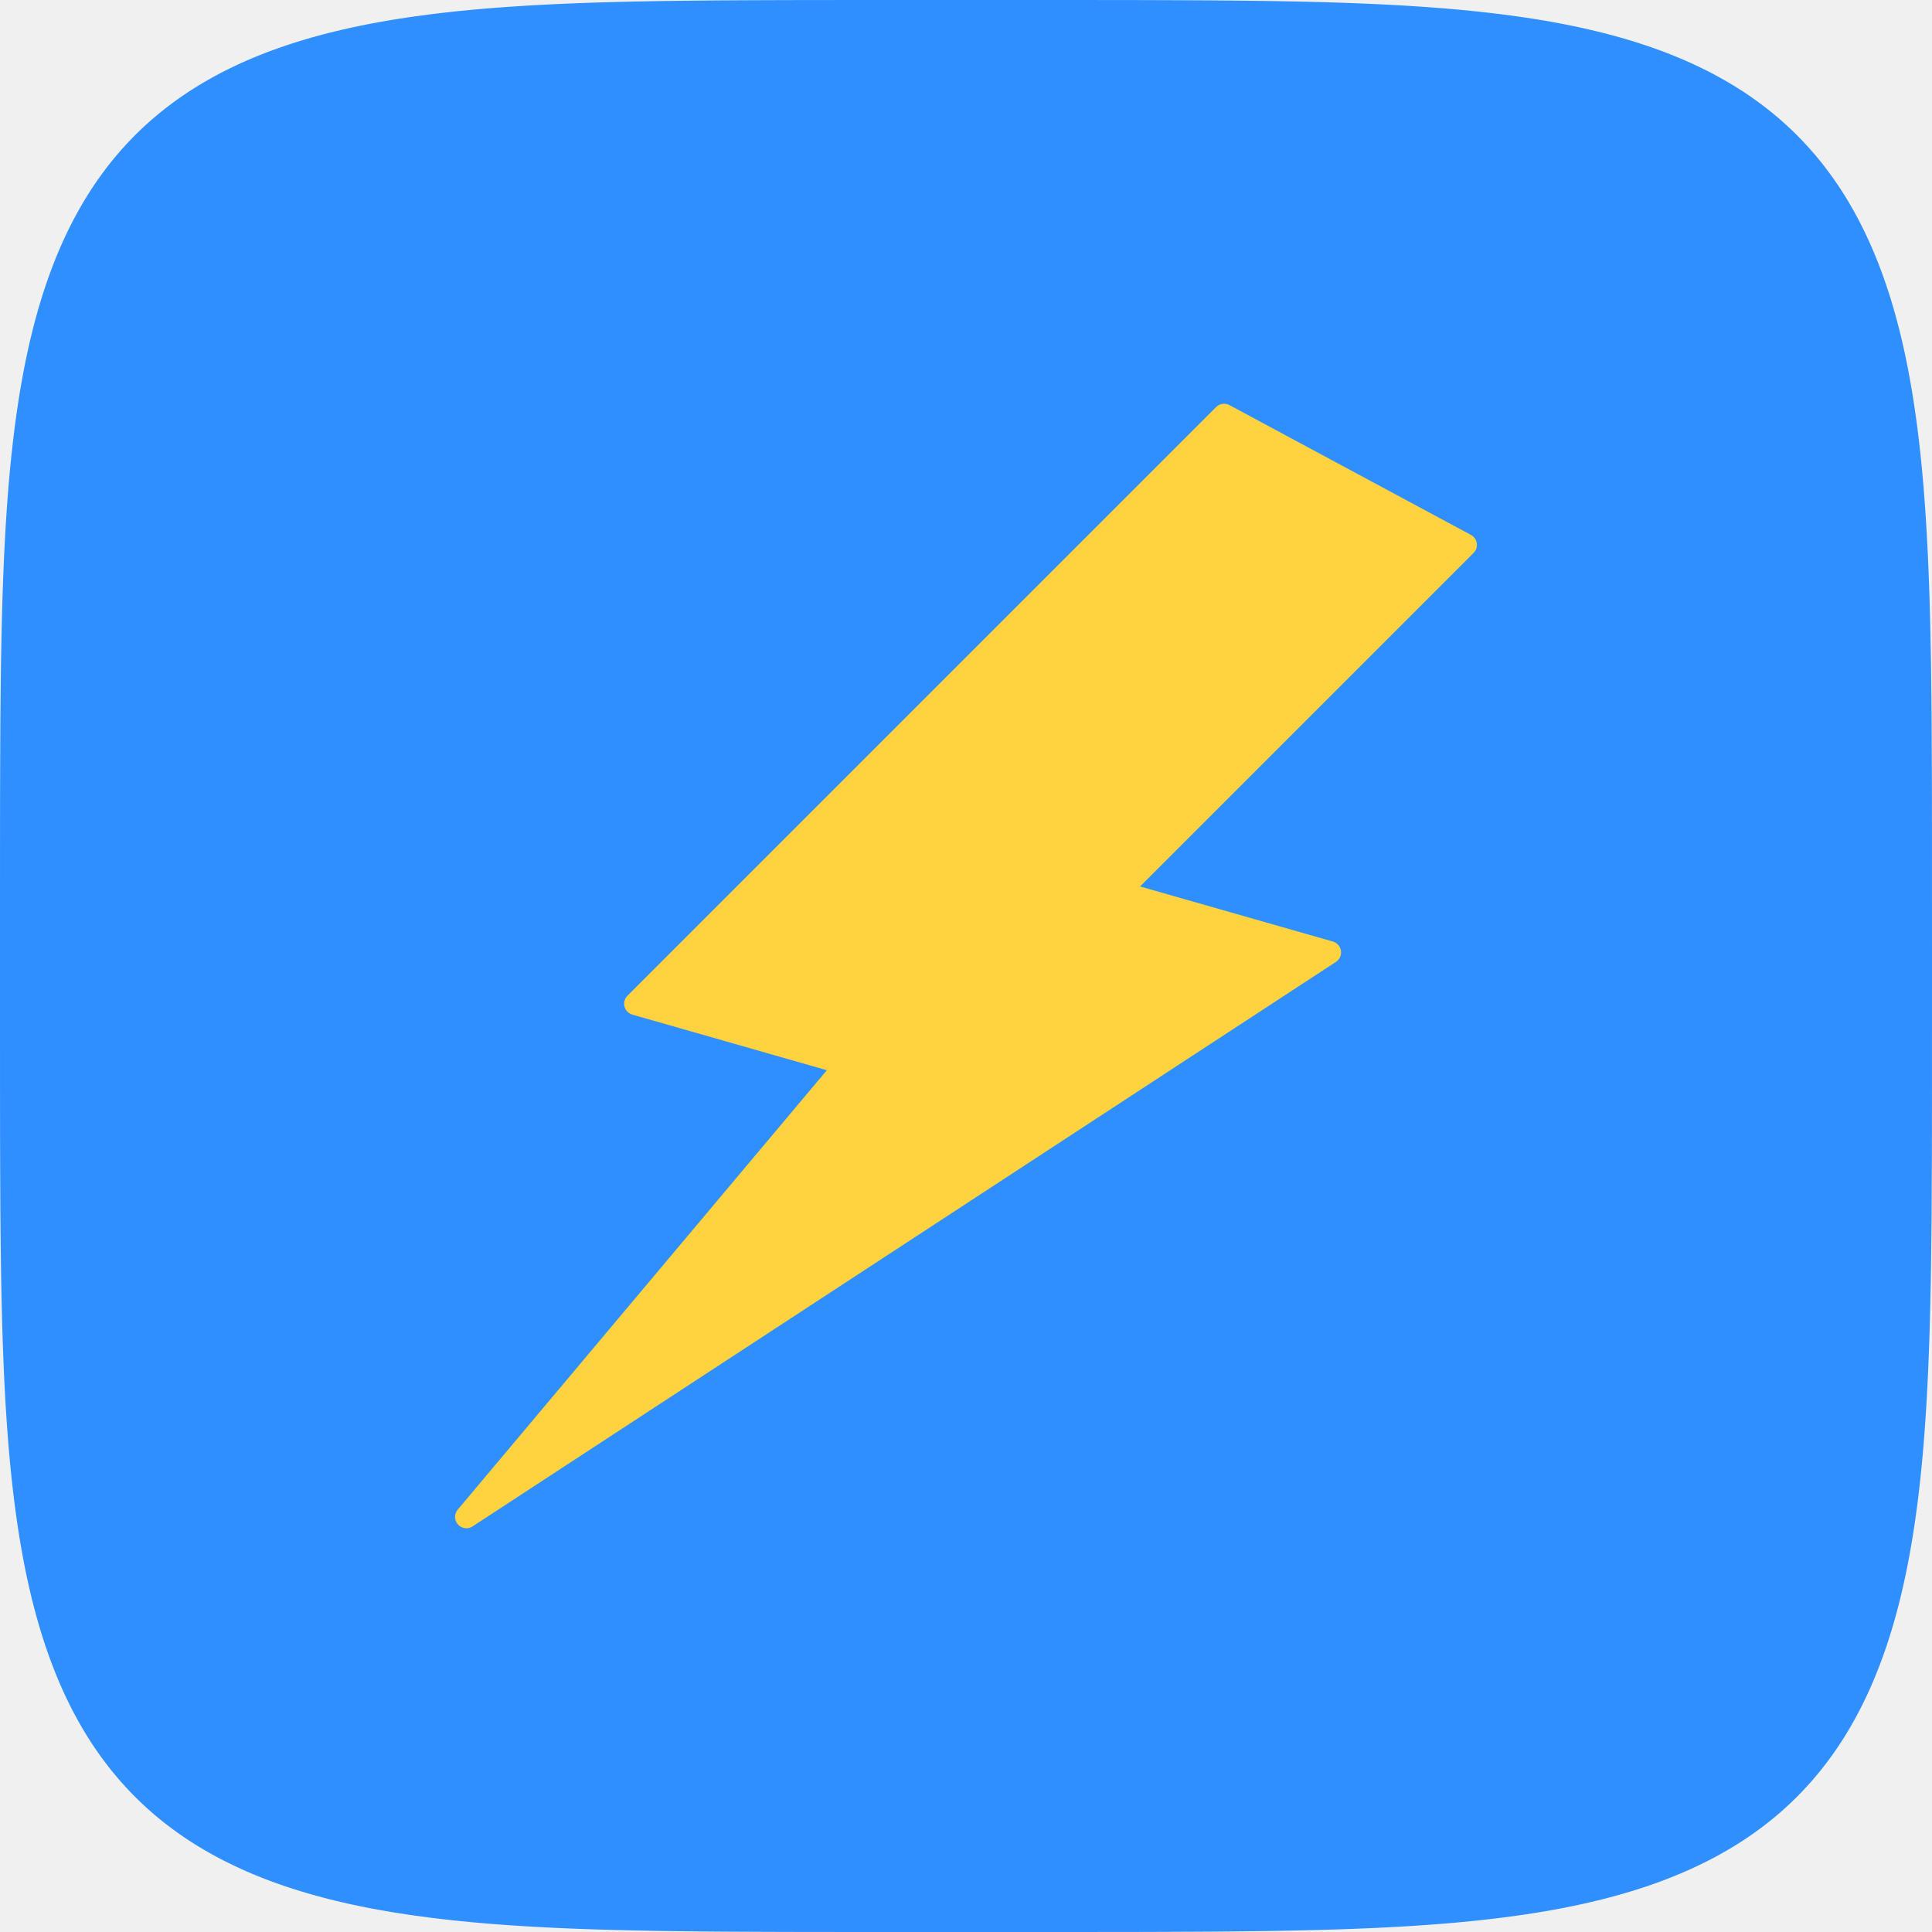
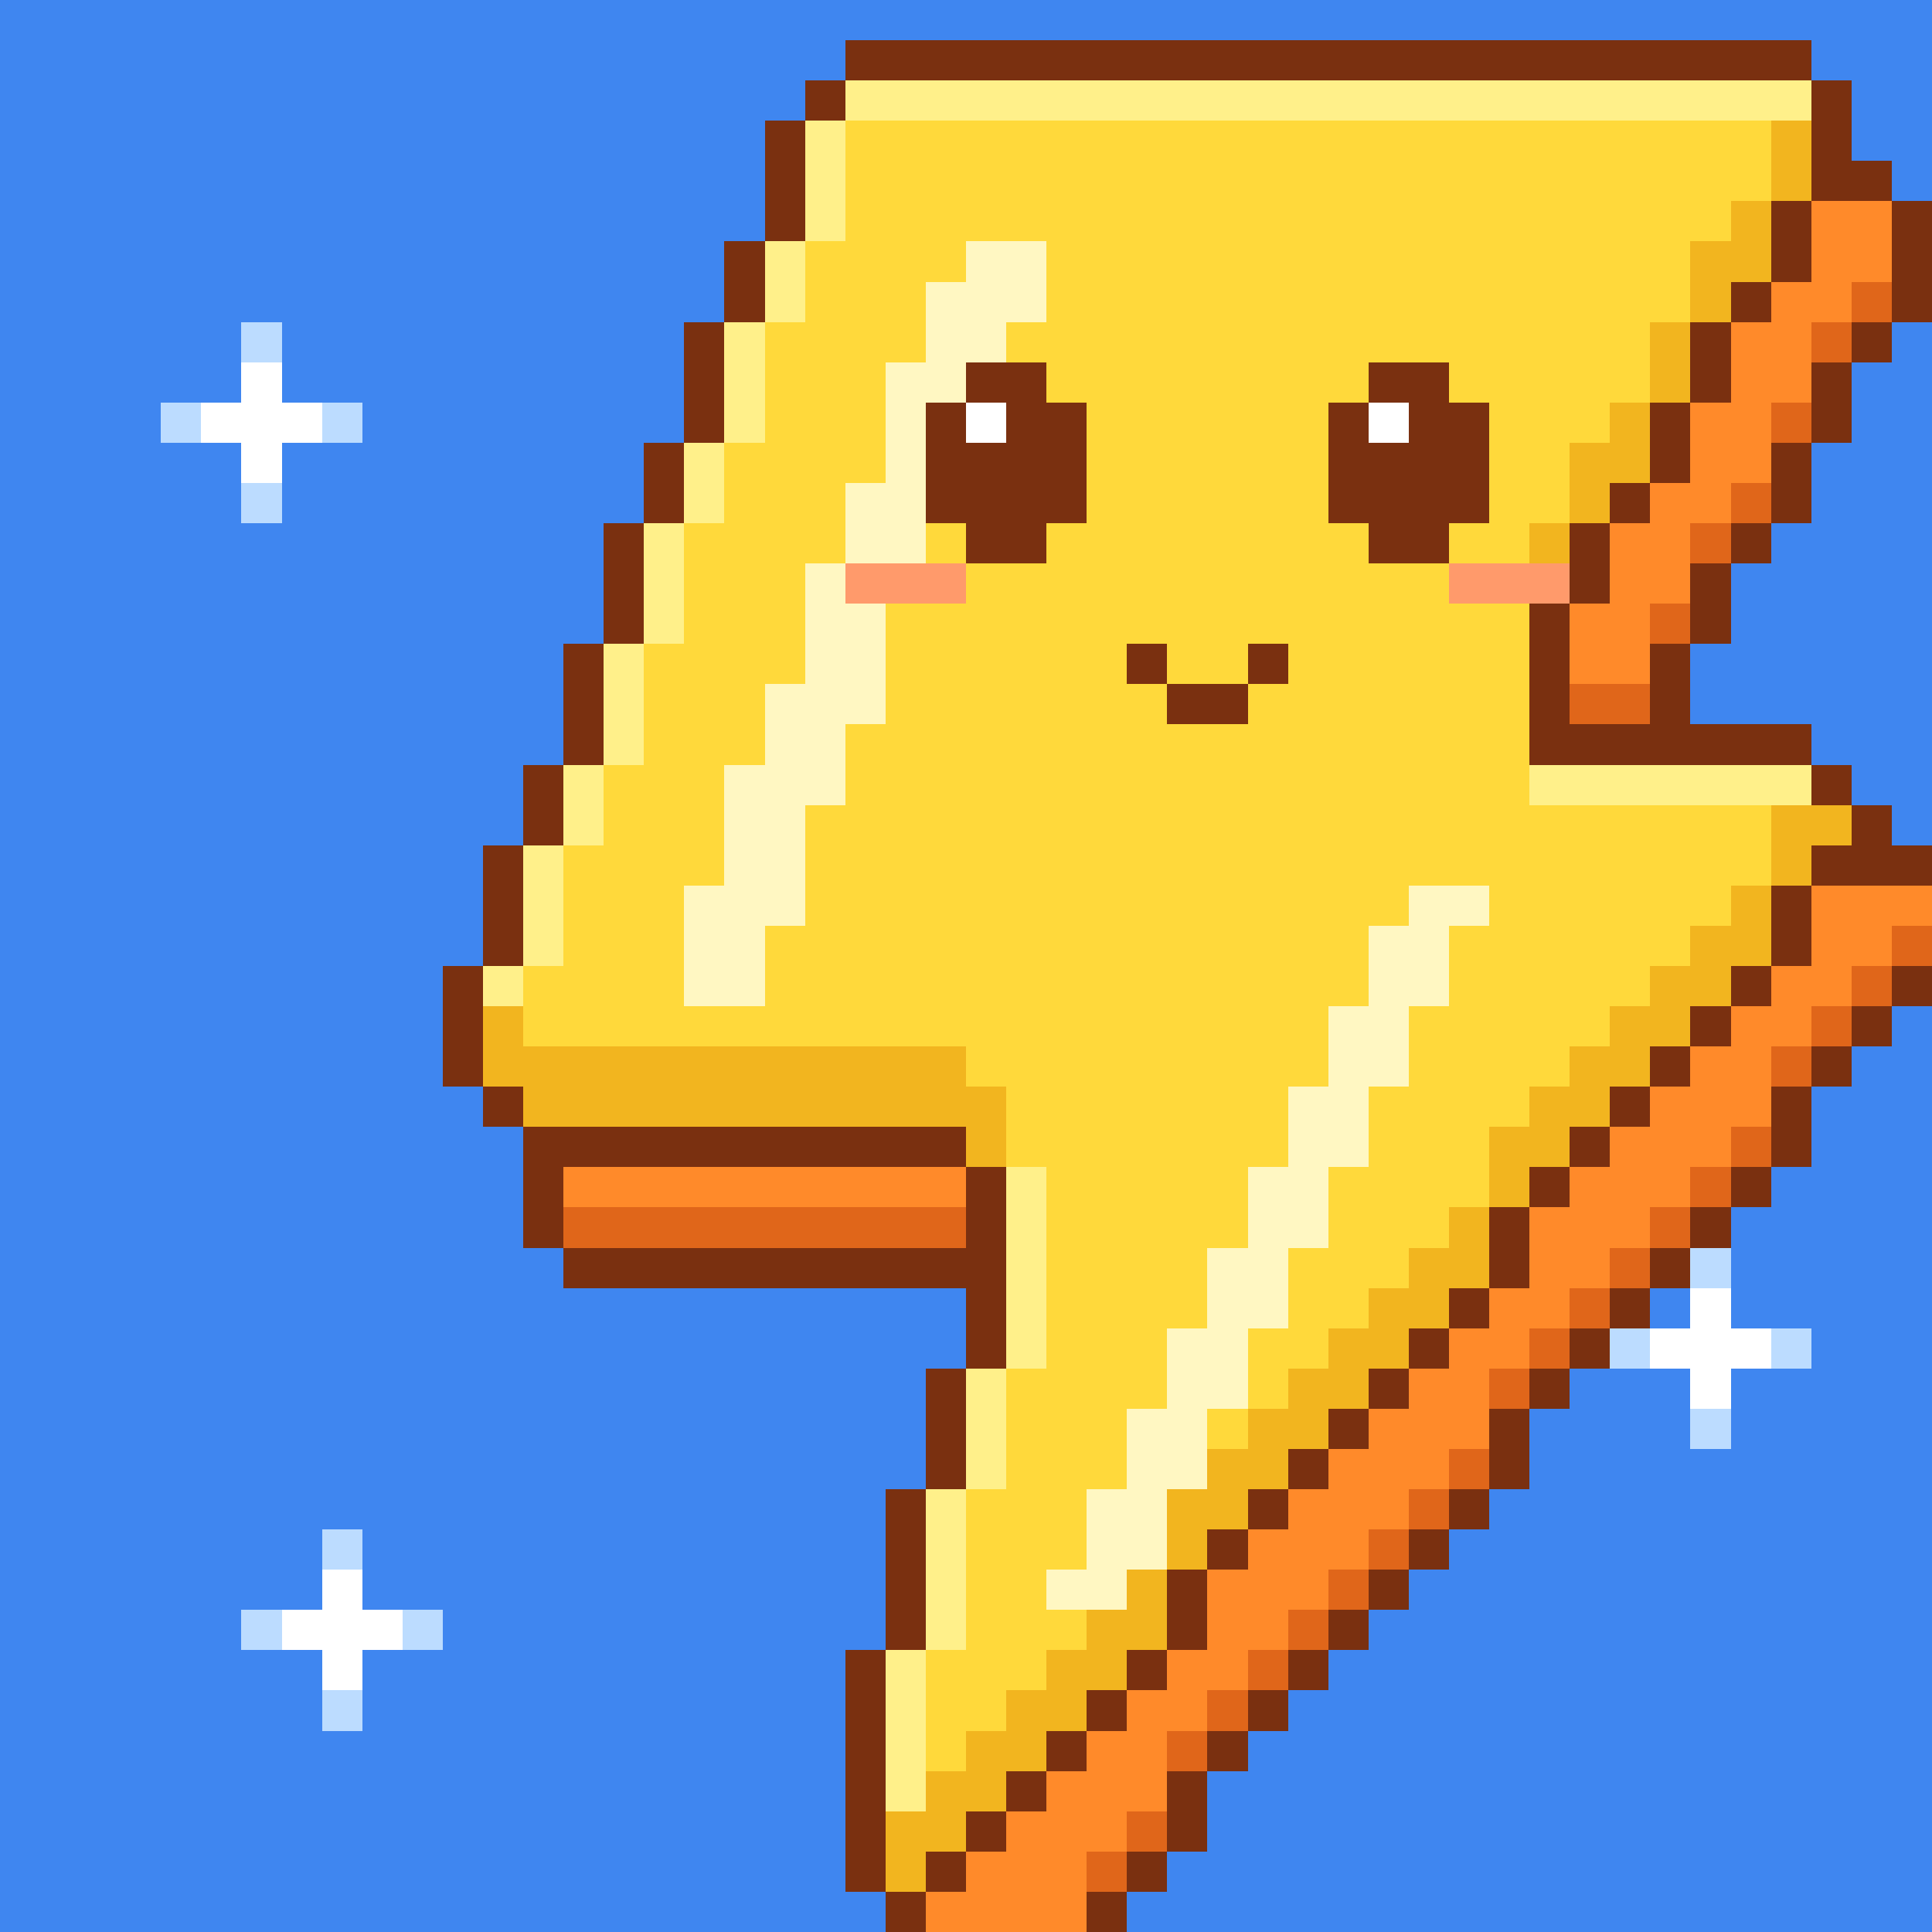
- <svg xmlns="http://www.w3.org/2000/svg" width="1024" height="1024" viewBox="0 0 1024 1024">
-   <path d="M1024.00,512.00 L1023.99,577.16 L1023.97,600.08 L1023.92,617.05 L1023.86,631.05 L1023.79,643.17 L1023.69,653.98 L1023.58,663.81 L1023.46,672.87 L1023.31,681.31 L1023.15,689.23 L1022.97,696.70 L1022.78,703.80 L1022.57,710.57 L1022.34,717.04 L1022.09,723.25 L1021.83,729.22 L1021.55,734.98 L1021.25,740.55 L1020.94,745.94 L1020.60,751.16 L1020.25,756.23 L1019.89,761.16 L1019.51,765.96 L1019.11,770.64 L1018.69,775.20 L1018.25,779.65 L1017.80,784.00 L1017.33,788.25 L1016.84,792.41 L1016.34,796.48 L1015.82,800.47 L1015.28,804.37 L1014.72,808.21 L1014.15,811.96 L1013.56,815.65 L1012.95,819.27 L1012.32,822.83 L1011.68,826.32 L1011.02,829.76 L1010.34,833.13 L1009.64,836.45 L1008.93,839.72 L1008.19,842.93 L1007.44,846.09 L1006.68,849.21 L1005.89,852.27 L1005.08,855.29 L1004.26,858.26 L1003.42,861.19 L1002.56,864.08 L1001.69,866.92 L1000.79,869.72 L999.88,872.49 L998.94,875.21 L997.99,877.90 L997.02,880.55 L996.04,883.16 L995.03,885.73 L994.00,888.27 L992.96,890.78 L991.90,893.25 L990.82,895.69 L989.71,898.10 L988.59,900.47 L987.45,902.82 L986.30,905.13 L985.12,907.41 L983.92,909.66 L982.70,911.88 L981.46,914.08 L980.21,916.24 L978.93,918.38 L977.63,920.49 L976.32,922.57 L974.98,924.62 L973.62,926.65 L972.24,928.65 L970.84,930.62 L969.42,932.57 L967.98,934.49 L966.52,936.39 L965.03,938.27 L963.53,940.11 L962.00,941.94 L960.45,943.74 L958.88,945.51 L957.29,947.26 L955.68,948.99 L954.04,950.70 L952.38,952.38 L950.70,954.04 L948.99,955.68 L947.26,957.29 L945.51,958.88 L943.74,960.45 L941.94,962.00 L940.11,963.53 L938.27,965.03 L936.39,966.52 L934.49,967.98 L932.57,969.42 L930.62,970.84 L928.65,972.24 L926.65,973.62 L924.62,974.98 L922.57,976.32 L920.49,977.63 L918.38,978.93 L916.24,980.21 L914.08,981.46 L911.88,982.70 L909.66,983.92 L907.41,985.12 L905.13,986.30 L902.82,987.45 L900.47,988.59 L898.10,989.71 L895.69,990.82 L893.25,991.90 L890.78,992.96 L888.27,994.00 L885.73,995.03 L883.16,996.04 L880.55,997.02 L877.90,997.99 L875.21,998.94 L872.49,999.88 L869.72,1000.79 L866.92,1001.69 L864.08,1002.56 L861.19,1003.42 L858.26,1004.26 L855.29,1005.08 L852.27,1005.89 L849.21,1006.68 L846.09,1007.44 L842.93,1008.19 L839.72,1008.93 L836.45,1009.64 L833.13,1010.34 L829.76,1011.02 L826.32,1011.68 L822.83,1012.32 L819.27,1012.95 L815.65,1013.56 L811.96,1014.15 L808.21,1014.72 L804.37,1015.28 L800.47,1015.82 L796.48,1016.34 L792.41,1016.84 L788.25,1017.33 L784.00,1017.80 L779.65,1018.25 L775.20,1018.69 L770.64,1019.11 L765.96,1019.51 L761.16,1019.89 L756.23,1020.25 L751.16,1020.60 L745.94,1020.94 L740.55,1021.25 L734.98,1021.55 L729.22,1021.83 L723.25,1022.09 L717.04,1022.34 L710.57,1022.57 L703.80,1022.78 L696.70,1022.97 L689.23,1023.15 L681.31,1023.31 L672.87,1023.46 L663.81,1023.58 L653.98,1023.69 L643.17,1023.79 L631.05,1023.86 L617.05,1023.92 L600.08,1023.97 L577.16,1023.99 L512.00,1024.00 L446.84,1023.99 L423.92,1023.97 L406.95,1023.92 L392.95,1023.86 L380.83,1023.79 L370.02,1023.69 L360.19,1023.58 L351.13,1023.46 L342.69,1023.31 L334.77,1023.15 L327.30,1022.97 L320.20,1022.78 L313.43,1022.57 L306.96,1022.34 L300.75,1022.09 L294.78,1021.83 L289.02,1021.55 L283.45,1021.25 L278.06,1020.94 L272.84,1020.60 L267.77,1020.25 L262.84,1019.89 L258.04,1019.51 L253.36,1019.11 L248.80,1018.69 L244.35,1018.25 L240.00,1017.80 L235.75,1017.33 L231.59,1016.84 L227.52,1016.34 L223.53,1015.82 L219.63,1015.28 L215.79,1014.72 L212.04,1014.15 L208.35,1013.56 L204.73,1012.95 L201.17,1012.32 L197.68,1011.68 L194.24,1011.02 L190.87,1010.34 L187.55,1009.64 L184.28,1008.93 L181.07,1008.19 L177.91,1007.44 L174.79,1006.68 L171.73,1005.89 L168.71,1005.08 L165.74,1004.26 L162.81,1003.42 L159.92,1002.56 L157.08,1001.69 L154.28,1000.79 L151.51,999.88 L148.79,998.94 L146.10,997.99 L143.45,997.02 L140.84,996.04 L138.27,995.03 L135.73,994.00 L133.22,992.96 L130.75,991.90 L128.31,990.82 L125.90,989.71 L123.53,988.59 L121.18,987.45 L118.87,986.30 L116.59,985.12 L114.34,983.92 L112.12,982.70 L109.92,981.46 L107.76,980.21 L105.62,978.93 L103.51,977.63 L101.43,976.32 L99.38,974.98 L97.35,973.62 L95.35,972.24 L93.38,970.84 L91.43,969.42 L89.51,967.98 L87.61,966.52 L85.73,965.03 L83.89,963.53 L82.06,962.00 L80.26,960.45 L78.49,958.88 L76.74,957.29 L75.01,955.68 L73.30,954.04 L71.62,952.38 L69.96,950.70 L68.32,948.99 L66.71,947.26 L65.12,945.51 L63.55,943.74 L62.00,941.94 L60.47,940.11 L58.97,938.27 L57.48,936.39 L56.02,934.49 L54.58,932.57 L53.16,930.62 L51.76,928.65 L50.38,926.65 L49.02,924.62 L47.68,922.57 L46.37,920.49 L45.07,918.38 L43.79,916.24 L42.54,914.08 L41.30,911.88 L40.08,909.66 L38.88,907.41 L37.70,905.13 L36.55,902.82 L35.41,900.47 L34.29,898.10 L33.18,895.69 L32.10,893.25 L31.04,890.78 L30.00,888.27 L28.97,885.73 L27.96,883.16 L26.98,880.55 L26.01,877.90 L25.06,875.21 L24.12,872.49 L23.21,869.72 L22.31,866.92 L21.44,864.08 L20.58,861.19 L19.74,858.26 L18.92,855.29 L18.11,852.27 L17.32,849.21 L16.56,846.09 L15.81,842.93 L15.07,839.72 L14.36,836.45 L13.66,833.13 L12.98,829.76 L12.32,826.32 L11.68,822.83 L11.05,819.27 L10.44,815.65 L9.85,811.96 L9.28,808.21 L8.72,804.37 L8.18,800.47 L7.66,796.48 L7.16,792.41 L6.67,788.25 L6.20,784.00 L5.75,779.65 L5.31,775.20 L4.89,770.64 L4.49,765.96 L4.11,761.16 L3.75,756.23 L3.40,751.16 L3.06,745.94 L2.75,740.55 L2.45,734.98 L2.17,729.22 L1.91,723.25 L1.66,717.04 L1.43,710.57 L1.22,703.80 L1.03,696.70 L0.85,689.23 L0.69,681.31 L0.54,672.87 L0.42,663.81 L0.31,653.98 L0.21,643.17 L0.14,631.05 L0.08,617.05 L0.03,600.08 L0.01,577.16 L0.00,512.00 L0.01,446.84 L0.03,423.92 L0.08,406.95 L0.14,392.95 L0.21,380.83 L0.31,370.02 L0.42,360.19 L0.54,351.13 L0.69,342.69 L0.85,334.77 L1.03,327.30 L1.22,320.20 L1.43,313.43 L1.66,306.96 L1.91,300.75 L2.17,294.78 L2.45,289.02 L2.75,283.45 L3.06,278.06 L3.40,272.84 L3.75,267.77 L4.11,262.84 L4.49,258.04 L4.89,253.36 L5.31,248.80 L5.75,244.35 L6.20,240.00 L6.67,235.75 L7.16,231.59 L7.66,227.52 L8.18,223.53 L8.72,219.63 L9.28,215.79 L9.85,212.04 L10.44,208.35 L11.05,204.73 L11.68,201.17 L12.32,197.68 L12.98,194.24 L13.66,190.87 L14.36,187.55 L15.07,184.28 L15.81,181.07 L16.56,177.91 L17.32,174.79 L18.11,171.73 L18.92,168.71 L19.74,165.74 L20.58,162.81 L21.44,159.92 L22.31,157.08 L23.21,154.28 L24.12,151.51 L25.06,148.79 L26.01,146.10 L26.98,143.45 L27.96,140.84 L28.97,138.27 L30.00,135.73 L31.04,133.22 L32.10,130.75 L33.18,128.31 L34.29,125.90 L35.41,123.53 L36.55,121.18 L37.70,118.87 L38.88,116.59 L40.08,114.34 L41.30,112.12 L42.54,109.92 L43.79,107.76 L45.07,105.62 L46.37,103.51 L47.68,101.43 L49.02,99.38 L50.38,97.35 L51.76,95.35 L53.16,93.38 L54.58,91.43 L56.02,89.51 L57.48,87.61 L58.97,85.73 L60.47,83.89 L62.00,82.06 L63.55,80.26 L65.12,78.49 L66.71,76.74 L68.32,75.01 L69.96,73.30 L71.62,71.62 L73.30,69.96 L75.01,68.32 L76.74,66.71 L78.49,65.12 L80.26,63.55 L82.06,62.00 L83.89,60.47 L85.73,58.97 L87.61,57.48 L89.51,56.02 L91.43,54.58 L93.38,53.16 L95.35,51.76 L97.35,50.38 L99.38,49.02 L101.43,47.68 L103.51,46.37 L105.62,45.07 L107.76,43.79 L109.92,42.54 L112.12,41.30 L114.34,40.08 L116.59,38.88 L118.87,37.70 L121.18,36.55 L123.53,35.41 L125.90,34.29 L128.31,33.18 L130.75,32.10 L133.22,31.04 L135.73,30.00 L138.27,28.97 L140.84,27.96 L143.45,26.98 L146.10,26.01 L148.79,25.06 L151.51,24.12 L154.28,23.21 L157.08,22.31 L159.92,21.44 L162.81,20.58 L165.74,19.74 L168.71,18.92 L171.73,18.11 L174.79,17.32 L177.91,16.56 L181.07,15.81 L184.28,15.07 L187.55,14.36 L190.87,13.66 L194.24,12.98 L197.68,12.32 L201.17,11.68 L204.73,11.05 L208.35,10.44 L212.04,9.85 L215.79,9.28 L219.63,8.72 L223.53,8.18 L227.52,7.66 L231.59,7.16 L235.75,6.67 L240.00,6.20 L244.35,5.75 L248.80,5.31 L253.36,4.89 L258.04,4.49 L262.84,4.11 L267.77,3.75 L272.84,3.40 L278.06,3.06 L283.45,2.75 L289.02,2.45 L294.78,2.17 L300.75,1.91 L306.96,1.66 L313.43,1.43 L320.20,1.22 L327.30,1.03 L334.77,0.85 L342.69,0.69 L351.13,0.54 L360.19,0.42 L370.02,0.31 L380.83,0.21 L392.95,0.14 L406.95,0.08 L423.92,0.03 L446.84,0.01 L512.00,0.00 L577.16,0.01 L600.08,0.03 L617.05,0.08 L631.05,0.14 L643.17,0.21 L653.98,0.31 L663.81,0.42 L672.87,0.54 L681.31,0.69 L689.23,0.85 L696.70,1.03 L703.80,1.22 L710.57,1.43 L717.04,1.66 L723.25,1.91 L729.22,2.17 L734.98,2.45 L740.55,2.75 L745.94,3.06 L751.16,3.40 L756.23,3.75 L761.16,4.11 L765.96,4.49 L770.64,4.89 L775.20,5.31 L779.65,5.75 L784.00,6.20 L788.25,6.67 L792.41,7.16 L796.48,7.66 L800.47,8.18 L804.37,8.72 L808.21,9.28 L811.96,9.85 L815.65,10.44 L819.27,11.05 L822.83,11.68 L826.32,12.32 L829.76,12.98 L833.13,13.66 L836.45,14.36 L839.72,15.07 L842.93,15.81 L846.09,16.56 L849.21,17.32 L852.27,18.11 L855.29,18.92 L858.26,19.74 L861.19,20.58 L864.08,21.44 L866.92,22.31 L869.72,23.21 L872.49,24.12 L875.21,25.06 L877.90,26.01 L880.55,26.98 L883.16,27.96 L885.73,28.97 L888.27,30.00 L890.78,31.04 L893.25,32.10 L895.69,33.18 L898.10,34.29 L900.47,35.41 L902.82,36.55 L905.13,37.70 L907.41,38.88 L909.66,40.08 L911.88,41.30 L914.08,42.54 L916.24,43.79 L918.38,45.07 L920.49,46.37 L922.57,47.68 L924.62,49.02 L926.65,50.38 L928.65,51.76 L930.62,53.16 L932.57,54.58 L934.49,56.02 L936.39,57.48 L938.27,58.97 L940.11,60.47 L941.94,62.00 L943.74,63.55 L945.51,65.12 L947.26,66.71 L948.99,68.32 L950.70,69.96 L952.38,71.62 L954.04,73.30 L955.68,75.01 L957.29,76.74 L958.88,78.49 L960.45,80.26 L962.00,82.06 L963.53,83.89 L965.03,85.73 L966.52,87.61 L967.98,89.51 L969.42,91.43 L970.84,93.38 L972.24,95.35 L973.62,97.35 L974.98,99.38 L976.32,101.43 L977.63,103.51 L978.93,105.62 L980.21,107.76 L981.46,109.92 L982.70,112.12 L983.92,114.34 L985.12,116.59 L986.30,118.87 L987.45,121.18 L988.59,123.53 L989.71,125.90 L990.82,128.31 L991.90,130.75 L992.96,133.22 L994.00,135.73 L995.03,138.27 L996.04,140.84 L997.02,143.45 L997.99,146.10 L998.94,148.79 L999.88,151.51 L1000.79,154.28 L1001.69,157.08 L1002.56,159.92 L1003.42,162.81 L1004.26,165.74 L1005.08,168.71 L1005.89,171.73 L1006.68,174.79 L1007.44,177.91 L1008.19,181.07 L1008.93,184.28 L1009.64,187.55 L1010.34,190.87 L1011.02,194.24 L1011.68,197.68 L1012.32,201.17 L1012.95,204.73 L1013.56,208.35 L1014.15,212.04 L1014.72,215.79 L1015.28,219.63 L1015.82,223.53 L1016.34,227.52 L1016.84,231.59 L1017.33,235.75 L1017.80,240.00 L1018.25,244.35 L1018.69,248.80 L1019.11,253.36 L1019.51,258.04 L1019.89,262.84 L1020.25,267.77 L1020.60,272.84 L1020.94,278.06 L1021.25,283.45 L1021.55,289.02 L1021.83,294.78 L1022.09,300.75 L1022.34,306.96 L1022.57,313.43 L1022.78,320.20 L1022.97,327.30 L1023.15,334.77 L1023.31,342.69 L1023.46,351.13 L1023.58,360.19 L1023.69,370.02 L1023.79,380.83 L1023.86,392.95 L1023.92,406.95 L1023.97,423.92 L1023.99,446.84 Z" fill="#2F8FFF" />
-   <path d="M648.80,220.00 L776.80,288.80 L592.80,472.80 L704.80,504.80 L247.20,804.00 L448.80,564.00 L336.80,532.00 Z" fill="#FFD23F" stroke="#FFD23F" stroke-width="12.00" stroke-linejoin="round" />
+ <svg xmlns="http://www.w3.org/2000/svg" viewBox="0 0 48 48" shape-rendering="crispEdges" role="img" aria-label="NhakoBeam lightning">
+   <path fill="#3f86f0" d="M0 0h48v1h-48zM0 1h21v1h-21zM45 1h3v1h-3zM0 2h20v1h-20zM46 2h2v1h-2zM0 3h19v1h-19zM46 3h2v1h-2zM0 4h19v1h-19zM47 4h1v1h-1zM0 5h19v1h-19zM0 6h18v1h-18zM0 7h18v1h-18zM0 8h6v1h-6zM7 8h10v1h-10zM47 8h1v1h-1zM0 9h6v1h-6zM7 9h10v1h-10zM46 9h2v1h-2zM0 10h4v1h-4zM9 10h8v1h-8zM46 10h2v1h-2zM0 11h6v1h-6zM7 11h9v1h-9zM45 11h3v1h-3zM0 12h6v1h-6zM7 12h9v1h-9zM45 12h3v1h-3zM0 13h15v1h-15zM44 13h4v1h-4zM0 14h15v1h-15zM43 14h5v1h-5zM0 15h15v1h-15zM43 15h5v1h-5zM0 16h14v1h-14zM42 16h6v1h-6zM0 17h14v1h-14zM42 17h6v1h-6zM0 18h14v1h-14zM45 18h3v1h-3zM0 19h13v1h-13zM46 19h2v1h-2zM0 20h13v1h-13zM47 20h1v1h-1zM0 21h12v1h-12zM0 22h12v1h-12zM0 23h12v1h-12zM0 24h11v1h-11zM0 25h11v1h-11zM47 25h1v1h-1zM0 26h11v1h-11zM46 26h2v1h-2zM0 27h12v1h-12zM45 27h3v1h-3zM0 28h13v1h-13zM45 28h3v1h-3zM0 29h13v1h-13zM44 29h4v1h-4zM0 30h13v1h-13zM43 30h5v1h-5zM0 31h14v1h-14zM43 31h5v1h-5zM0 32h24v1h-24zM41 32h1v1h-1zM43 32h5v1h-5zM0 33h24v1h-24zM45 33h3v1h-3zM0 34h23v1h-23zM39 34h3v1h-3zM43 34h5v1h-5zM0 35h23v1h-23zM38 35h4v1h-4zM43 35h5v1h-5zM0 36h23v1h-23zM38 36h10v1h-10zM0 37h22v1h-22zM37 37h11v1h-11zM0 38h8v1h-8zM9 38h13v1h-13zM36 38h12v1h-12zM0 39h8v1h-8zM9 39h13v1h-13zM35 39h13v1h-13zM0 40h6v1h-6zM11 40h11v1h-11zM34 40h14v1h-14zM0 41h8v1h-8zM9 41h12v1h-12zM33 41h15v1h-15zM0 42h8v1h-8zM9 42h12v1h-12zM32 42h16v1h-16zM0 43h21v1h-21zM31 43h17v1h-17zM0 44h21v1h-21zM30 44h18v1h-18zM0 45h21v1h-21zM30 45h18v1h-18zM0 46h21v1h-21zM29 46h19v1h-19zM0 47h22v1h-22zM28 47h20v1h-20z" />
+   <path fill="#7a3010" d="M21 1h24v1h-24zM20 2h1v1h-1zM45 2h1v1h-1zM19 3h1v1h-1zM45 3h1v1h-1zM19 4h1v1h-1zM45 4h2v1h-2zM19 5h1v1h-1zM44 5h1v1h-1zM47 5h1v1h-1zM18 6h1v1h-1zM44 6h1v1h-1zM47 6h1v1h-1zM18 7h1v1h-1zM43 7h1v1h-1zM47 7h1v1h-1zM17 8h1v1h-1zM42 8h1v1h-1zM46 8h1v1h-1zM17 9h1v1h-1zM24 9h2v1h-2zM34 9h2v1h-2zM42 9h1v1h-1zM45 9h1v1h-1zM17 10h1v1h-1zM23 10h1v1h-1zM25 10h2v1h-2zM33 10h1v1h-1zM35 10h2v1h-2zM41 10h1v1h-1zM45 10h1v1h-1zM16 11h1v1h-1zM23 11h4v1h-4zM33 11h4v1h-4zM41 11h1v1h-1zM44 11h1v1h-1zM16 12h1v1h-1zM23 12h4v1h-4zM33 12h4v1h-4zM40 12h1v1h-1zM44 12h1v1h-1zM15 13h1v1h-1zM24 13h2v1h-2zM34 13h2v1h-2zM39 13h1v1h-1zM43 13h1v1h-1zM15 14h1v1h-1zM39 14h1v1h-1zM42 14h1v1h-1zM15 15h1v1h-1zM38 15h1v1h-1zM42 15h1v1h-1zM14 16h1v1h-1zM28 16h1v1h-1zM31 16h1v1h-1zM38 16h1v1h-1zM41 16h1v1h-1zM14 17h1v1h-1zM29 17h2v1h-2zM38 17h1v1h-1zM41 17h1v1h-1zM14 18h1v1h-1zM38 18h7v1h-7zM13 19h1v1h-1zM45 19h1v1h-1zM13 20h1v1h-1zM46 20h1v1h-1zM12 21h1v1h-1zM45 21h3v1h-3zM12 22h1v1h-1zM44 22h1v1h-1zM12 23h1v1h-1zM44 23h1v1h-1zM11 24h1v1h-1zM43 24h1v1h-1zM47 24h1v1h-1zM11 25h1v1h-1zM42 25h1v1h-1zM46 25h1v1h-1zM11 26h1v1h-1zM41 26h1v1h-1zM45 26h1v1h-1zM12 27h1v1h-1zM40 27h1v1h-1zM44 27h1v1h-1zM13 28h11v1h-11zM39 28h1v1h-1zM44 28h1v1h-1zM13 29h1v1h-1zM24 29h1v1h-1zM38 29h1v1h-1zM43 29h1v1h-1zM13 30h1v1h-1zM24 30h1v1h-1zM37 30h1v1h-1zM42 30h1v1h-1zM14 31h11v1h-11zM37 31h1v1h-1zM41 31h1v1h-1zM24 32h1v1h-1zM36 32h1v1h-1zM40 32h1v1h-1zM24 33h1v1h-1zM35 33h1v1h-1zM39 33h1v1h-1zM23 34h1v1h-1zM34 34h1v1h-1zM38 34h1v1h-1zM23 35h1v1h-1zM33 35h1v1h-1zM37 35h1v1h-1zM23 36h1v1h-1zM32 36h1v1h-1zM37 36h1v1h-1zM22 37h1v1h-1zM31 37h1v1h-1zM36 37h1v1h-1zM22 38h1v1h-1zM30 38h1v1h-1zM35 38h1v1h-1zM22 39h1v1h-1zM29 39h1v1h-1zM34 39h1v1h-1zM22 40h1v1h-1zM29 40h1v1h-1zM33 40h1v1h-1zM21 41h1v1h-1zM28 41h1v1h-1zM32 41h1v1h-1zM21 42h1v1h-1zM27 42h1v1h-1zM31 42h1v1h-1zM21 43h1v1h-1zM26 43h1v1h-1zM30 43h1v1h-1zM21 44h1v1h-1zM25 44h1v1h-1zM29 44h1v1h-1zM21 45h1v1h-1zM24 45h1v1h-1zM29 45h1v1h-1zM21 46h1v1h-1zM23 46h1v1h-1zM28 46h1v1h-1zM22 47h1v1h-1zM27 47h1v1h-1z" />
+   <path fill="#fff08a" d="M21 2h24v1h-24zM20 3h1v1h-1zM20 4h1v1h-1zM20 5h1v1h-1zM19 6h1v1h-1zM19 7h1v1h-1zM18 8h1v1h-1zM18 9h1v1h-1zM18 10h1v1h-1zM17 11h1v1h-1zM17 12h1v1h-1zM16 13h1v1h-1zM16 14h1v1h-1zM16 15h1v1h-1zM15 16h1v1h-1zM15 17h1v1h-1zM15 18h1v1h-1zM14 19h1v1h-1zM38 19h7v1h-7zM14 20h1v1h-1zM13 21h1v1h-1zM13 22h1v1h-1zM13 23h1v1h-1zM12 24h1v1h-1zM25 29h1v1h-1zM25 30h1v1h-1zM25 31h1v1h-1zM25 32h1v1h-1zM25 33h1v1h-1zM24 34h1v1h-1zM24 35h1v1h-1zM24 36h1v1h-1zM23 37h1v1h-1zM23 38h1v1h-1zM23 39h1v1h-1zM23 40h1v1h-1zM22 41h1v1h-1zM22 42h1v1h-1zM22 43h1v1h-1zM22 44h1v1h-1z" />
+   <path fill="#ffd93b" d="M21 3h23v1h-23zM21 4h23v1h-23zM21 5h22v1h-22zM20 6h4v1h-4zM26 6h16v1h-16zM20 7h3v1h-3zM26 7h16v1h-16zM19 8h4v1h-4zM25 8h16v1h-16zM19 9h3v1h-3zM26 9h8v1h-8zM36 9h5v1h-5zM19 10h3v1h-3zM27 10h6v1h-6zM37 10h3v1h-3zM18 11h4v1h-4zM27 11h6v1h-6zM37 11h2v1h-2zM18 12h3v1h-3zM27 12h6v1h-6zM37 12h2v1h-2zM17 13h4v1h-4zM23 13h1v1h-1zM26 13h8v1h-8zM36 13h2v1h-2zM17 14h3v1h-3zM24 14h12v1h-12zM17 15h3v1h-3zM22 15h16v1h-16zM16 16h4v1h-4zM22 16h6v1h-6zM29 16h2v1h-2zM32 16h6v1h-6zM16 17h3v1h-3zM22 17h7v1h-7zM31 17h7v1h-7zM16 18h3v1h-3zM21 18h17v1h-17zM15 19h3v1h-3zM21 19h17v1h-17zM15 20h3v1h-3zM20 20h24v1h-24zM14 21h4v1h-4zM20 21h24v1h-24zM14 22h3v1h-3zM20 22h15v1h-15zM37 22h6v1h-6zM14 23h3v1h-3zM19 23h15v1h-15zM36 23h6v1h-6zM13 24h4v1h-4zM19 24h15v1h-15zM36 24h5v1h-5zM13 25h20v1h-20zM35 25h5v1h-5zM24 26h9v1h-9zM35 26h4v1h-4zM25 27h7v1h-7zM34 27h4v1h-4zM25 28h7v1h-7zM34 28h3v1h-3zM26 29h5v1h-5zM33 29h4v1h-4zM26 30h5v1h-5zM33 30h3v1h-3zM26 31h4v1h-4zM32 31h3v1h-3zM26 32h4v1h-4zM32 32h2v1h-2zM26 33h3v1h-3zM31 33h2v1h-2zM25 34h4v1h-4zM31 34h1v1h-1zM25 35h3v1h-3zM30 35h1v1h-1zM25 36h3v1h-3zM24 37h3v1h-3zM24 38h3v1h-3zM24 39h2v1h-2zM24 40h3v1h-3zM23 41h3v1h-3zM23 42h2v1h-2zM23 43h1v1h-1z" />
+   <path fill="#f2b51f" d="M44 3h1v1h-1zM44 4h1v1h-1zM43 5h1v1h-1zM42 6h2v1h-2zM42 7h1v1h-1zM41 8h1v1h-1zM41 9h1v1h-1zM40 10h1v1h-1zM39 11h2v1h-2zM39 12h1v1h-1zM38 13h1v1h-1zM44 20h2v1h-2zM44 21h1v1h-1zM43 22h1v1h-1zM42 23h2v1h-2zM41 24h2v1h-2zM12 25h1v1h-1zM40 25h2v1h-2zM12 26h12v1h-12zM39 26h2v1h-2zM13 27h12v1h-12zM38 27h2v1h-2zM24 28h1v1h-1zM37 28h2v1h-2zM37 29h1v1h-1zM36 30h1v1h-1zM35 31h2v1h-2zM34 32h2v1h-2zM33 33h2v1h-2zM32 34h2v1h-2zM31 35h2v1h-2zM30 36h2v1h-2zM29 37h2v1h-2zM29 38h1v1h-1zM28 39h1v1h-1zM27 40h2v1h-2zM26 41h2v1h-2zM25 42h2v1h-2zM24 43h2v1h-2zM23 44h2v1h-2zM22 45h2v1h-2zM22 46h1v1h-1z" />
+   <path fill="#ff8a2a" d="M45 5h2v1h-2zM45 6h2v1h-2zM44 7h2v1h-2zM43 8h2v1h-2zM43 9h2v1h-2zM42 10h2v1h-2zM42 11h2v1h-2zM41 12h2v1h-2zM40 13h2v1h-2zM40 14h2v1h-2zM39 15h2v1h-2zM39 16h2v1h-2zM45 22h3v1h-3zM45 23h2v1h-2zM44 24h2v1h-2zM43 25h2v1h-2zM42 26h2v1h-2zM41 27h3v1h-3zM40 28h3v1h-3zM14 29h10v1h-10zM39 29h3v1h-3zM38 30h3v1h-3zM38 31h2v1h-2zM37 32h2v1h-2zM36 33h2v1h-2zM35 34h2v1h-2zM34 35h3v1h-3zM33 36h3v1h-3zM32 37h3v1h-3zM31 38h3v1h-3zM30 39h3v1h-3zM30 40h2v1h-2zM29 41h2v1h-2zM28 42h2v1h-2zM27 43h2v1h-2zM26 44h3v1h-3zM25 45h3v1h-3zM24 46h3v1h-3zM23 47h4v1h-4z" />
+   <path fill="#fff7c2" d="M24 6h2v1h-2zM23 7h3v1h-3zM23 8h2v1h-2zM22 9h2v1h-2zM22 10h1v1h-1zM22 11h1v1h-1zM21 12h2v1h-2zM21 13h2v1h-2zM20 14h1v1h-1zM20 15h2v1h-2zM20 16h2v1h-2zM19 17h3v1h-3zM19 18h2v1h-2zM18 19h3v1h-3zM18 20h2v1h-2zM18 21h2v1h-2zM17 22h3v1h-3zM35 22h2v1h-2zM17 23h2v1h-2zM34 23h2v1h-2zM17 24h2v1h-2zM34 24h2v1h-2zM33 25h2v1h-2zM33 26h2v1h-2zM32 27h2v1h-2zM32 28h2v1h-2zM31 29h2v1h-2zM31 30h2v1h-2zM30 31h2v1h-2zM30 32h2v1h-2zM29 33h2v1h-2zM29 34h2v1h-2zM28 35h2v1h-2zM28 36h2v1h-2zM27 37h2v1h-2zM27 38h2v1h-2zM26 39h2v1h-2z" />
+   <path fill="#e0661a" d="M46 7h1v1h-1zM45 8h1v1h-1zM44 10h1v1h-1zM43 12h1v1h-1zM42 13h1v1h-1zM41 15h1v1h-1zM39 17h2v1h-2zM47 23h1v1h-1zM46 24h1v1h-1zM45 25h1v1h-1zM44 26h1v1h-1zM43 28h1v1h-1zM42 29h1v1h-1zM14 30h10v1h-10zM41 30h1v1h-1zM40 31h1v1h-1zM39 32h1v1h-1zM38 33h1v1h-1zM37 34h1v1h-1zM36 36h1v1h-1zM35 37h1v1h-1zM34 38h1v1h-1zM33 39h1v1h-1zM32 40h1v1h-1zM31 41h1v1h-1zM30 42h1v1h-1zM29 43h1v1h-1zM28 45h1v1h-1zM27 46h1v1h-1z" />
+   <path fill="#bcdcff" d="M6 8h1v1h-1zM4 10h1v1h-1zM8 10h1v1h-1zM6 12h1v1h-1zM42 31h1v1h-1zM40 33h1v1h-1zM44 33h1v1h-1zM42 35h1v1h-1zM8 38h1v1h-1zM6 40h1v1h-1zM10 40h1v1h-1zM8 42h1v1h-1z" />
+   <path fill="#ffffff" d="M6 9h1v1h-1zM5 10h3v1h-3zM24 10h1v1h-1zM34 10h1v1h-1zM6 11h1v1h-1zM42 32h1v1h-1zM41 33h3v1h-3zM42 34h1v1h-1zM8 39h1v1h-1zM7 40h3v1h-3zM8 41h1v1h-1z" />
+   <path fill="#ff9a6b" d="M21 14h3v1h-3zM36 14h3v1h-3z" />
</svg>
